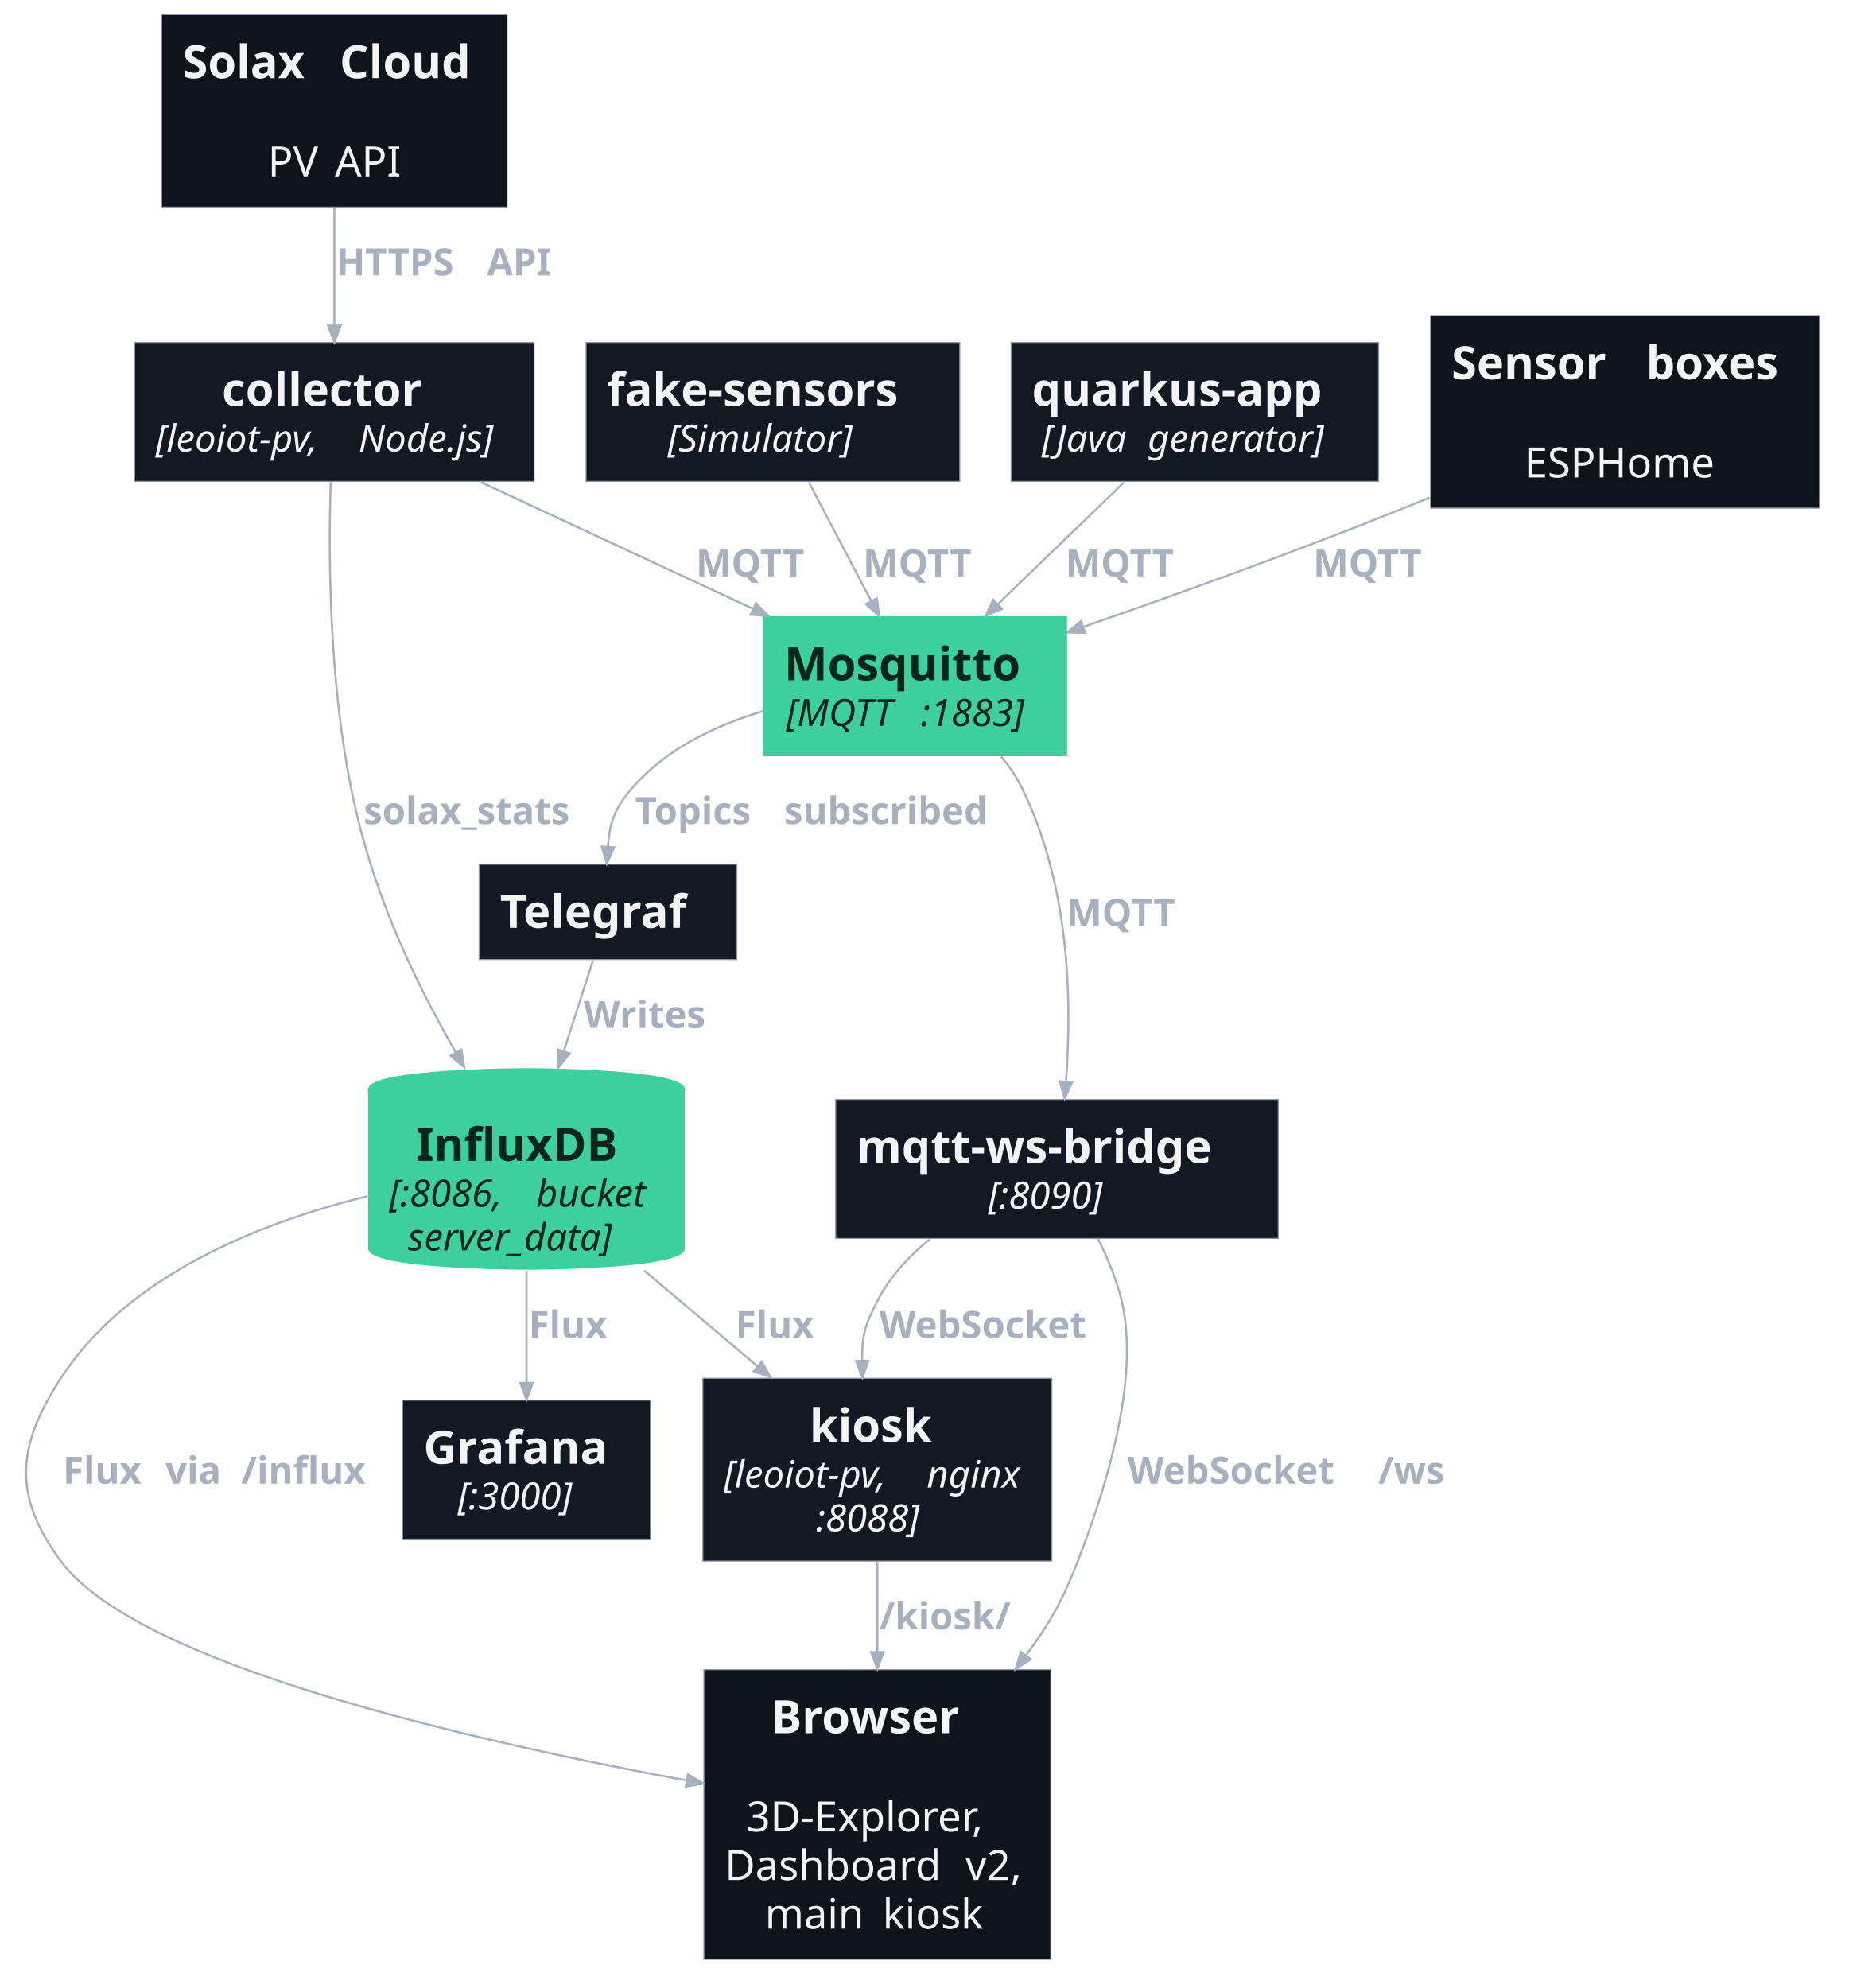
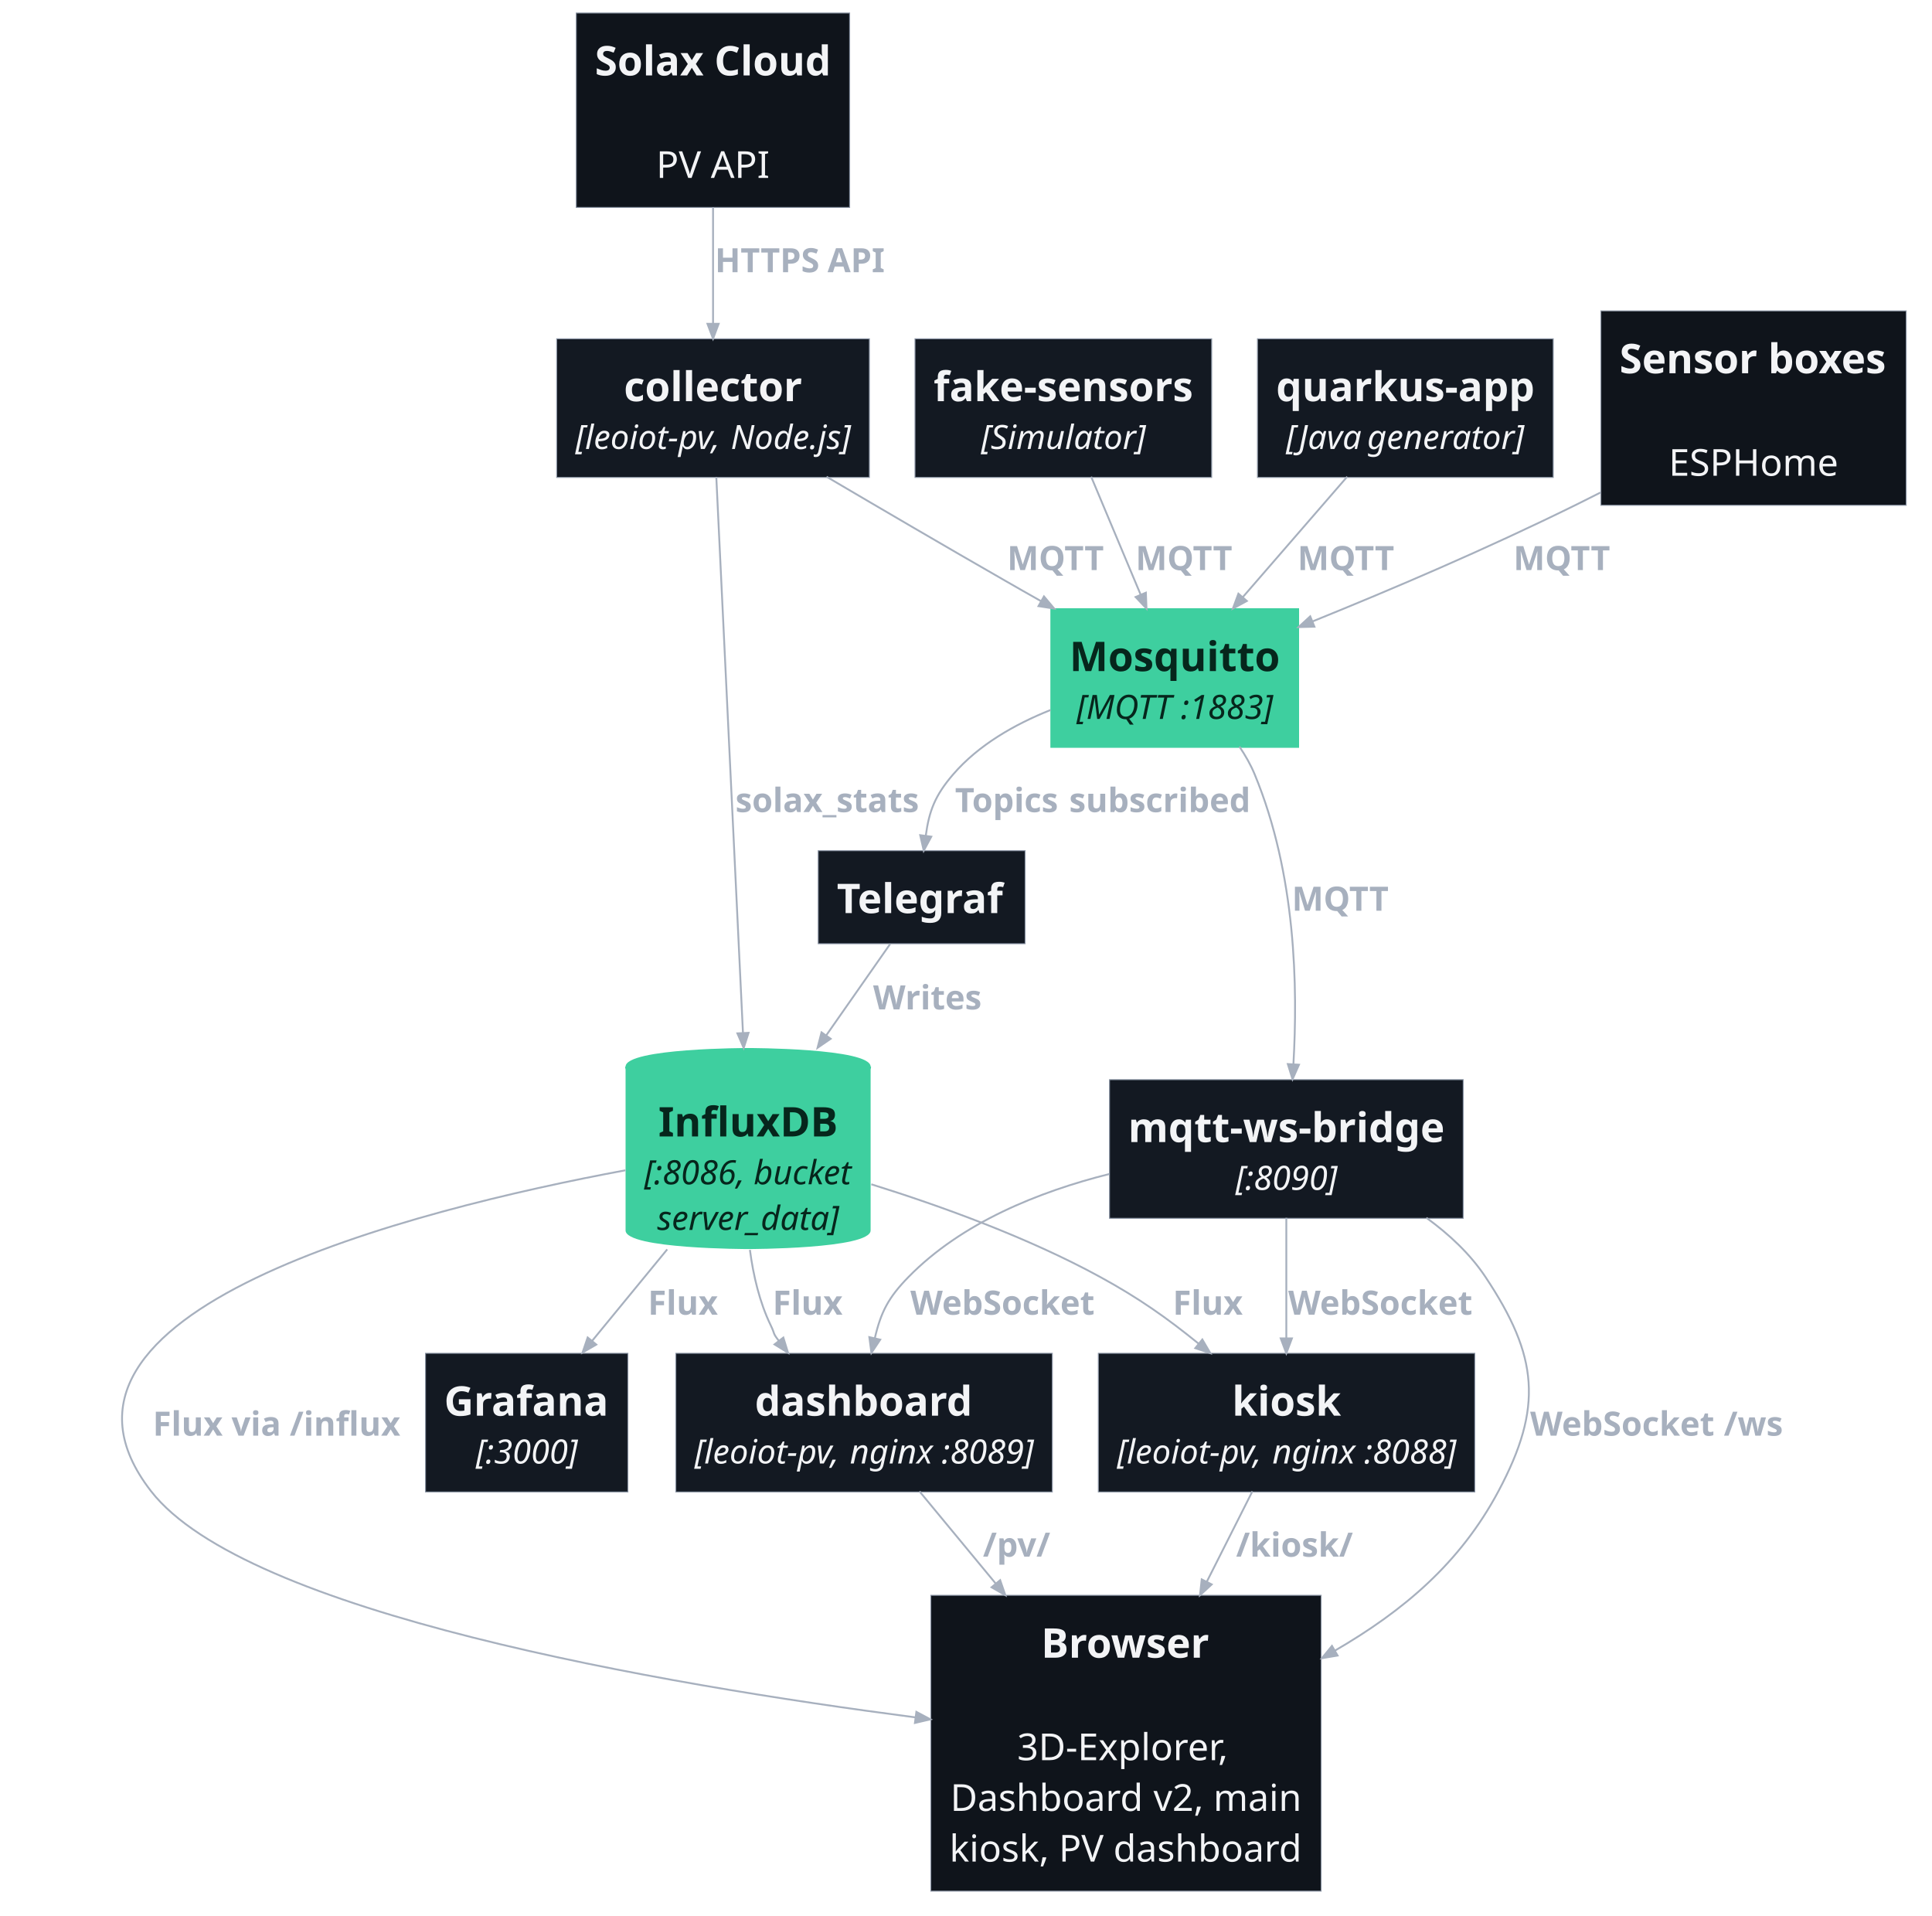
- <svg xmlns="http://www.w3.org/2000/svg" version="1.1" data-diagram-type="DESCRIPTION" style="width:885px;height:952px;" width="885px" height="952px" viewBox="0 0 885 952" zoomAndPan="magnify" preserveAspectRatio="none" contentStyleType="text/css">
+ <svg xmlns="http://www.w3.org/2000/svg" version="1.1" data-diagram-type="DESCRIPTION" style="width:1038px;height:1029px;" width="1038px" height="1029px" viewBox="0 0 1038 1029" zoomAndPan="magnify" preserveAspectRatio="none" contentStyleType="text/css">
  <defs />
  <g font-family="sans-serif" lengthAdjust="spacing">
    <g class="entity" data-qualified-name="sensors" id="ent0001" data-source-line="212">
-       <rect x="685" y="151.17" width="186.214" height="92.172" fill="#0F141B" style="stroke:#8B95A5;stroke-width:0.5;" />
-       <text x="695" y="181.591" fill="#F3F4F6" font-size="22" textLength="85.486" font-weight="700">Sensor</text>
-       <text x="780.486" y="181.591" fill="#F3F4F6" font-size="22" font-weight="700"> </text>
-       <text x="788.146" y="181.591" fill="#F3F4F6" font-size="22" textLength="73.068" font-weight="700">boxes</text>
-       <text x="774.928" y="205.344" fill="#F3F4F6" font-size="20"> </text>
-       <text x="729.879" y="228.625" fill="#F3F4F6" font-size="20" textLength="96.455">ESPHome</text>
+       <rect x="860.1" y="167" width="164.034" height="104.444" fill="#0F141B" style="stroke:#8B95A5;stroke-width:0.5;" />
+       <text x="870.1" y="200.518" fill="#F3F4F6" font-size="22" textLength="74.118" font-weight="700">Sensor</text>
+       <text x="944.218" y="200.518" fill="#F3F4F6" font-size="22" font-weight="700"> </text>
+       <text x="949.938" y="200.518" fill="#F3F4F6" font-size="22" textLength="64.196" font-weight="700">boxes</text>
+       <text x="939.517" y="228.344" fill="#F3F4F6" font-size="20"> </text>
+       <text x="896.567" y="255.584" fill="#F3F4F6" font-size="20" textLength="91.1">ESPHome</text>
    </g>
    <g class="entity" data-qualified-name="fake" id="ent0002" data-source-line="71">
-       <rect x="280.64" y="163.98" width="178.931" height="66.563" fill="#131922" style="stroke:#8B95A5;stroke-width:0.5;" />
-       <text x="290.64" y="194.401" fill="#F3F4F6" font-size="22" textLength="158.931" font-weight="700">fake-sensors</text>
-       <text x="319.647" y="216.297" fill="#F3F4F6" font-size="18" textLength="100.916" font-style="italic">[Simulator]</text>
+       <rect x="491.6" y="182" width="159.392" height="74.48" fill="#131922" style="stroke:#8B95A5;stroke-width:0.5;" />
+       <text x="501.6" y="215.518" fill="#F3F4F6" font-size="22" textLength="139.392" font-weight="700">fake-sensors</text>
+       <text x="527.052" y="241.206" fill="#F3F4F6" font-size="18" textLength="88.487" font-style="italic">[Simulator]</text>
    </g>
    <g class="entity" data-qualified-name="quarkus" id="ent0003" data-source-line="71">
-       <rect x="484.13" y="163.98" width="175.966" height="66.563" fill="#131922" style="stroke:#8B95A5;stroke-width:0.5;" />
-       <text x="494.13" y="194.401" fill="#F3F4F6" font-size="22" textLength="155.966" font-weight="700">quarkus-app</text>
-       <text x="498.777" y="216.297" fill="#F3F4F6" font-size="18" textLength="45.044" font-style="italic">[Java</text>
-       <text x="543.821" y="216.297" fill="#F3F4F6" font-size="18" font-style="italic"> </text>
-       <text x="549.543" y="216.297" fill="#F3F4F6" font-size="18" textLength="95.906" font-style="italic">generator]</text>
+       <rect x="675.6" y="182" width="158.908" height="74.48" fill="#131922" style="stroke:#8B95A5;stroke-width:0.5;" />
+       <text x="685.6" y="215.518" fill="#F3F4F6" font-size="22" textLength="138.908" font-weight="700">quarkus-app</text>
+       <text x="690.876" y="241.206" fill="#F3F4F6" font-size="18" textLength="38.988" font-style="italic">[Java</text>
+       <text x="729.863" y="241.206" fill="#F3F4F6" font-size="18" font-style="italic"> </text>
+       <text x="734.543" y="241.206" fill="#F3F4F6" font-size="18" textLength="84.689" font-style="italic">generator]</text>
    </g>
    <g class="entity" data-qualified-name="solaxcloud" id="ent0004" data-source-line="212">
-       <rect x="77.41" y="7" width="165.406" height="92.172" fill="#0F141B" style="stroke:#8B95A5;stroke-width:0.5;" />
-       <text x="87.41" y="37.421" fill="#F3F4F6" font-size="22" textLength="67.536" font-weight="700">Solax</text>
-       <text x="154.946" y="37.421" fill="#F3F4F6" font-size="22" font-weight="700"> </text>
-       <text x="162.605" y="37.421" fill="#F3F4F6" font-size="22" textLength="70.211" font-weight="700">Cloud</text>
-       <text x="156.934" y="61.174" fill="#F3F4F6" font-size="20"> </text>
-       <text x="128.243" y="84.455" fill="#F3F4F6" font-size="20" textLength="25.742">PV</text>
-       <text x="153.985" y="84.455" fill="#F3F4F6" font-size="20"> </text>
-       <text x="160.343" y="84.455" fill="#F3F4F6" font-size="20" textLength="31.641">API</text>
+       <rect x="309.6" y="7" width="146.896" height="104.444" fill="#0F141B" style="stroke:#8B95A5;stroke-width:0.5;" />
+       <text x="319.6" y="40.518" fill="#F3F4F6" font-size="22" textLength="58.454" font-weight="700">Solax</text>
+       <text x="378.054" y="40.518" fill="#F3F4F6" font-size="22" font-weight="700"> </text>
+       <text x="383.774" y="40.518" fill="#F3F4F6" font-size="22" textLength="62.722" font-weight="700">Cloud</text>
+       <text x="380.448" y="68.344" fill="#F3F4F6" font-size="20"> </text>
+       <text x="352.568" y="95.584" fill="#F3F4F6" font-size="20" textLength="24.1">PV</text>
+       <text x="376.668" y="95.584" fill="#F3F4F6" font-size="20"> </text>
+       <text x="381.868" y="95.584" fill="#F3F4F6" font-size="20" textLength="31.66">API</text>
    </g>
    <g class="entity" data-qualified-name="mosquitto" id="ent0005" data-source-line="71">
-       <rect x="365.51" y="295.34" width="145.2" height="66.563" fill="#3ECF9F" style="stroke:#3ECF9F;stroke-width:0.5;" />
-       <text x="375.51" y="325.761" fill="#06261C" font-size="22" textLength="125.2" font-weight="700">Mosquitto</text>
-       <text x="376.446" y="347.657" fill="#06261C" font-size="18" textLength="58.711" font-style="italic">[MQTT</text>
-       <text x="435.157" y="347.657" fill="#06261C" font-size="18" font-style="italic"> </text>
-       <text x="440.879" y="347.657" fill="#06261C" font-size="18" textLength="58.896" font-style="italic">:1883]</text>
+       <rect x="564.6" y="327" width="133.102" height="74.48" fill="#3ECF9F" style="stroke:#3ECF9F;stroke-width:0.5;" />
+       <text x="574.6" y="360.518" fill="#06261C" font-size="22" textLength="113.102" font-weight="700">Mosquitto</text>
+       <text x="578.376" y="386.206" fill="#06261C" font-size="18" textLength="51.372" font-style="italic">[MQTT</text>
+       <text x="629.747" y="386.206" fill="#06261C" font-size="18" font-style="italic"> </text>
+       <text x="634.427" y="386.206" fill="#06261C" font-size="18" textLength="49.5" font-style="italic">:1883]</text>
    </g>
    <g class="entity" data-qualified-name="telegraf" id="ent0006" data-source-line="71">
-       <rect x="229.41" y="413.9" width="123.404" height="45.609" fill="#131922" style="stroke:#8B95A5;stroke-width:0.5;" />
-       <text x="239.41" y="444.321" fill="#F3F4F6" font-size="22" textLength="103.404" font-weight="700">Telegraf</text>
+       <rect x="439.6" y="457" width="111.168" height="49.964" fill="#131922" style="stroke:#8B95A5;stroke-width:0.5;" />
+       <text x="449.6" y="490.518" fill="#F3F4F6" font-size="22" textLength="91.168" font-weight="700">Telegraf</text>
    </g>
    <g class="entity" data-qualified-name="influx" id="ent0007" data-source-line="75">
-       <path d="M176.3,521.51 C176.3,511.51 252.112,511.51 252.112,511.51 C252.112,511.51 327.925,511.51 327.925,521.51 L327.925,598.026 C327.925,608.026 252.112,608.026 252.112,608.026 C252.112,608.026 176.3,608.026 176.3,598.026 L176.3,521.51" fill="#3ECF9F" />
-       <path d="M176.3,521.51 C176.3,531.51 252.112,531.51 252.112,531.51 C252.112,531.51 327.925,531.51 327.925,521.51" style="stroke:#3ECF9F;stroke-width:0.5;" fill="none" />
-       <text x="199.191" y="555.931" fill="#06261C" font-size="22" textLength="105.843" font-weight="700">InfluxDB</text>
-       <text x="186.3" y="577.827" fill="#06261C" font-size="18" textLength="64.617" font-style="italic">[:8086,</text>
-       <text x="250.917" y="577.827" fill="#06261C" font-size="18" font-style="italic"> </text>
-       <text x="256.639" y="577.827" fill="#06261C" font-size="18" textLength="61.286" font-style="italic">bucket</text>
-       <text x="195.34" y="598.781" fill="#06261C" font-size="18" textLength="113.546" font-style="italic">server_data]</text>
+       <path d="M336.1,573 C336.1,563 401.927,563 401.927,563 C401.927,563 467.753,563 467.753,573 L467.753,660.996 C467.753,670.996 401.927,670.996 401.927,670.996 C401.927,670.996 336.1,670.996 336.1,660.996 L336.1,573" fill="#3ECF9F" />
+       <path d="M336.1,573 C336.1,583 401.927,583 401.927,583 C401.927,583 467.753,583 467.753,573" style="stroke:#3ECF9F;stroke-width:0.5;" fill="none" />
+       <text x="353.691" y="610.518" fill="#06261C" font-size="22" textLength="96.47" font-weight="700">InfluxDB</text>
+       <text x="346.1" y="636.206" fill="#06261C" font-size="18" textLength="54.108" font-style="italic">[:8086,</text>
+       <text x="400.208" y="636.206" fill="#06261C" font-size="18" font-style="italic"> </text>
+       <text x="404.888" y="636.206" fill="#06261C" font-size="18" textLength="52.866" font-style="italic">bucket</text>
+       <text x="353.102" y="660.722" fill="#06261C" font-size="18" textLength="97.649" font-style="italic">server_data]</text>
    </g>
    <g class="entity" data-qualified-name="bridge" id="ent0008" data-source-line="71">
-       <rect x="400.14" y="526.49" width="211.941" height="66.563" fill="#131922" style="stroke:#8B95A5;stroke-width:0.5;" />
-       <text x="410.14" y="556.911" fill="#F3F4F6" font-size="22" textLength="191.941" font-weight="700">mqtt-ws-bridge</text>
-       <text x="473.152" y="578.807" fill="#F3F4F6" font-size="18" textLength="65.918" font-style="italic">[:8090]</text>
+       <rect x="596.1" y="580" width="190.039" height="74.48" fill="#131922" style="stroke:#8B95A5;stroke-width:0.5;" />
+       <text x="606.1" y="613.518" fill="#F3F4F6" font-size="22" textLength="170.039" font-weight="700">mqtt-ws-bridge</text>
+       <text x="663.759" y="639.206" fill="#F3F4F6" font-size="18" textLength="54.72" font-style="italic">[:8090]</text>
    </g>
    <g class="entity" data-qualified-name="grafana" id="ent0009" data-source-line="71">
-       <rect x="192.77" y="670.51" width="118.678" height="66.563" fill="#131922" style="stroke:#8B95A5;stroke-width:0.5;" />
-       <text x="202.77" y="700.931" fill="#F3F4F6" font-size="22" textLength="98.678" font-weight="700">Grafana</text>
-       <text x="219.15" y="722.827" fill="#F3F4F6" font-size="18" textLength="65.918" font-style="italic">[:3000]</text>
+       <rect x="228.6" y="727" width="108.748" height="74.48" fill="#131922" style="stroke:#8B95A5;stroke-width:0.5;" />
+       <text x="238.6" y="760.518" fill="#F3F4F6" font-size="22" textLength="88.748" font-weight="700">Grafana</text>
+       <text x="255.614" y="786.206" fill="#F3F4F6" font-size="18" textLength="54.72" font-style="italic">[:3000]</text>
    </g>
    <g class="entity" data-qualified-name="collector" id="ent0010" data-source-line="71">
-       <rect x="64.46" y="163.98" width="191.299" height="66.563" fill="#131922" style="stroke:#8B95A5;stroke-width:0.5;" />
-       <text x="106.27" y="194.401" fill="#F3F4F6" font-size="22" textLength="107.68" font-weight="700">collector</text>
-       <text x="74.46" y="216.297" fill="#F3F4F6" font-size="18" textLength="91.477" font-style="italic">[leoiot-pv,</text>
-       <text x="165.937" y="216.297" fill="#F3F4F6" font-size="18" font-style="italic"> </text>
-       <text x="171.658" y="216.297" fill="#F3F4F6" font-size="18" textLength="74.101" font-style="italic">Node.js]</text>
+       <rect x="299.1" y="182" width="167.995" height="74.48" fill="#131922" style="stroke:#8B95A5;stroke-width:0.5;" />
+       <text x="335.192" y="215.518" fill="#F3F4F6" font-size="22" textLength="95.81" font-weight="700">collector</text>
+       <text x="309.1" y="241.206" fill="#F3F4F6" font-size="18" textLength="78.804" font-style="italic">[leoiot-pv,</text>
+       <text x="387.904" y="241.206" fill="#F3F4F6" font-size="18" font-style="italic"> </text>
+       <text x="392.584" y="241.206" fill="#F3F4F6" font-size="18" textLength="64.512" font-style="italic">Node.js]</text>
    </g>
    <g class="entity" data-qualified-name="kiosk" id="ent0011" data-source-line="71">
-       <rect x="336.56" y="660.03" width="167.094" height="87.516" fill="#131922" style="stroke:#8B95A5;stroke-width:0.5;" />
-       <text x="387.601" y="690.451" fill="#F3F4F6" font-size="22" textLength="65.012" font-weight="700">kiosk</text>
-       <text x="346.56" y="712.347" fill="#F3F4F6" font-size="18" textLength="91.477" font-style="italic">[leoiot-pv,</text>
-       <text x="438.037" y="712.347" fill="#F3F4F6" font-size="18" font-style="italic"> </text>
-       <text x="443.758" y="712.347" fill="#F3F4F6" font-size="18" textLength="49.896" font-style="italic">nginx</text>
-       <text x="390.659" y="733.301" fill="#F3F4F6" font-size="18" textLength="58.896" font-style="italic">:8088]</text>
-     </g>
-     <g class="entity" data-qualified-name="browser" id="ent0012" data-source-line="212">
-       <rect x="337.04" y="799.55" width="166.133" height="138.734" fill="#0F141B" style="stroke:#8B95A5;stroke-width:0.5;" />
-       <text x="369.145" y="829.971" fill="#F3F4F6" font-size="22" textLength="101.922" font-weight="700">Browser</text>
-       <text x="416.928" y="853.724" fill="#F3F4F6" font-size="20"> </text>
-       <text x="357.401" y="877.005" fill="#F3F4F6" font-size="20" textLength="125.41">3D-Explorer,</text>
-       <text x="347.04" y="900.286" fill="#F3F4F6" font-size="20" textLength="108.857">Dashboard</text>
-       <text x="455.897" y="900.286" fill="#F3F4F6" font-size="20"> </text>
-       <text x="462.255" y="900.286" fill="#F3F4F6" font-size="20" textLength="30.918">v2,</text>
-       <text x="366.254" y="923.568" fill="#F3F4F6" font-size="20" textLength="49.971">main</text>
-       <text x="416.225" y="923.568" fill="#F3F4F6" font-size="20"> </text>
-       <text x="422.582" y="923.568" fill="#F3F4F6" font-size="20" textLength="51.377">kiosk</text>
-     </g>
-     <g class="link" data-entity-1="ent0001" data-entity-2="ent0005" id="lnk13" data-source-line="1779" data-link-type="dependency">
-       <path d="M684.56,238.29 C680.36,240.01 676.19,241.7 672.11,243.34 C618.71,264.77 565.057,284.094 518.637,300.224" style="stroke:#A7B0BE;stroke-width:1;" fill="none" id="sensors-to-mosquitto" />
-       <polygon points="511.08,302.85,519.621,303.058,517.652,297.39,511.08,302.85" fill="#A7B0BE" style="stroke:#A7B0BE;stroke-width:1;stroke-linejoin:miter;stroke-miterlimit:10;" />
-       <text x="628.77" y="276.048" fill="#A7B0BE" font-size="18" textLength="57.771" font-weight="700">MQTT</text>
-     </g>
-     <g class="link" data-entity-1="ent0002" data-entity-2="ent0005" id="lnk14" data-source-line="1779" data-link-type="dependency">
-       <path d="M387.27,230.9 C397.58,250.51 406.927,268.299 417.237,287.909" style="stroke:#A7B0BE;stroke-width:1;" fill="none" id="fake-to-mosquitto" />
-       <polygon points="420.96,294.99,419.893,286.513,414.582,289.305,420.96,294.99" fill="#A7B0BE" style="stroke:#A7B0BE;stroke-width:1;stroke-linejoin:miter;stroke-miterlimit:10;" />
-       <text x="413.2" y="276.048" fill="#A7B0BE" font-size="18" textLength="57.771" font-weight="700">MQTT</text>
-     </g>
-     <g class="link" data-entity-1="ent0003" data-entity-2="ent0005" id="lnk15" data-source-line="1779" data-link-type="dependency">
-       <path d="M538.3,230.9 C517.98,250.51 497.975,269.823 477.665,289.433" style="stroke:#A7B0BE;stroke-width:1;" fill="none" id="quarkus-to-mosquitto" />
-       <polygon points="471.91,294.99,479.749,291.591,475.581,287.275,471.91,294.99" fill="#A7B0BE" style="stroke:#A7B0BE;stroke-width:1;stroke-linejoin:miter;stroke-miterlimit:10;" />
-       <text x="510.13" y="276.048" fill="#A7B0BE" font-size="18" textLength="57.771" font-weight="700">MQTT</text>
-     </g>
-     <g class="link" data-entity-1="ent0004" data-entity-2="ent0010" id="lnk16" data-source-line="1779" data-link-type="dependency">
-       <path d="M160.11,99.46 C160.11,120.43 160.11,136.84 160.11,155.91" style="stroke:#A7B0BE;stroke-width:1;" fill="none" id="solaxcloud-to-collector" />
-       <polygon points="160.11,163.91,163.11,155.91,157.11,155.91,160.11,163.91" fill="#A7B0BE" style="stroke:#A7B0BE;stroke-width:1;stroke-linejoin:miter;stroke-miterlimit:10;" />
-       <text x="161.11" y="131.878" fill="#A7B0BE" font-size="18" textLength="65.777" font-weight="700">HTTPS</text>
-       <text x="226.887" y="131.878" fill="#A7B0BE" font-size="18" font-weight="700"> </text>
-       <text x="233.154" y="131.878" fill="#A7B0BE" font-size="18" textLength="33.82" font-weight="700">API</text>
-     </g>
-     <g class="link" data-entity-1="ent0010" data-entity-2="ent0005" id="lnk17" data-source-line="1779" data-link-type="dependency">
-       <path d="M230.26,230.9 C272.4,250.51 318.587,272.005 360.727,291.615" style="stroke:#A7B0BE;stroke-width:1;" fill="none" id="collector-to-mosquitto" />
-       <polygon points="367.98,294.99,361.993,288.895,359.461,294.335,367.98,294.99" fill="#A7B0BE" style="stroke:#A7B0BE;stroke-width:1;stroke-linejoin:miter;stroke-miterlimit:10;" />
-       <text x="333.18" y="276.048" fill="#A7B0BE" font-size="18" textLength="57.771" font-weight="700">MQTT</text>
-     </g>
-     <g class="link" data-entity-1="ent0010" data-entity-2="ent0007" id="lnk18" data-source-line="1779" data-link-type="dependency">
-       <path d="M158.35,230.86 C157.05,271.09 157.66,341.25 173.11,398.9 C183.77,438.68 200.695,473.328 218.325,504.118" style="stroke:#A7B0BE;stroke-width:1;" fill="none" id="collector-to-influx" />
-       <polygon points="222.3,511.06,220.928,502.627,215.721,505.608,222.3,511.06" fill="#A7B0BE" style="stroke:#A7B0BE;stroke-width:1;stroke-linejoin:miter;stroke-miterlimit:10;" />
-       <text x="174.11" y="394.608" fill="#A7B0BE" font-size="18" textLength="112.79" font-weight="700">solax_stats</text>
-     </g>
-     <g class="link" data-entity-1="ent0005" data-entity-2="ent0006" id="lnk19" data-source-line="1779" data-link-type="dependency">
-       <path d="M365.25,340.58 C342.41,347.46 319.03,358.66 303.11,376.9 C294.41,386.87 291.942,393.439 291.102,405.579" style="stroke:#A7B0BE;stroke-width:1;" fill="none" id="mosquitto-to-telegraf" />
-       <polygon points="290.55,413.56,294.095,405.786,288.109,405.372,290.55,413.56" fill="#A7B0BE" style="stroke:#A7B0BE;stroke-width:1;stroke-linejoin:miter;stroke-miterlimit:10;" />
-       <text x="304.11" y="394.608" fill="#A7B0BE" font-size="18" textLength="65.083" font-weight="700">Topics</text>
-       <text x="369.193" y="394.608" fill="#A7B0BE" font-size="18" font-weight="700"> </text>
-       <text x="375.46" y="394.608" fill="#A7B0BE" font-size="18" textLength="110.821" font-weight="700">subscribed</text>
-     </g>
-     <g class="link" data-entity-1="ent0006" data-entity-2="ent0007" id="lnk20" data-source-line="1779" data-link-type="dependency">
-       <path d="M283.96,459.91 C279.34,474.25 275.602,485.845 269.912,503.515" style="stroke:#A7B0BE;stroke-width:1;" fill="none" id="telegraf-to-influx" />
-       <polygon points="267.46,511.13,272.768,504.435,267.057,502.596,267.46,511.13" fill="#A7B0BE" style="stroke:#A7B0BE;stroke-width:1;stroke-linejoin:miter;stroke-miterlimit:10;" />
-       <text x="279.49" y="492.218" fill="#A7B0BE" font-size="18" textLength="66.428" font-weight="700">Writes</text>
-     </g>
-     <g class="link" data-entity-1="ent0005" data-entity-2="ent0008" id="lnk21" data-source-line="1779" data-link-type="dependency">
-       <path d="M479.33,362.25 C483.15,366.8 486.55,371.71 489.11,376.9 C512.68,424.69 513.221,480.102 510.411,518.032" style="stroke:#A7B0BE;stroke-width:1;" fill="none" id="mosquitto-to-bridge" />
-       <polygon points="509.82,526.01,513.403,518.254,507.419,517.81,509.82,526.01" fill="#A7B0BE" style="stroke:#A7B0BE;stroke-width:1;stroke-linejoin:miter;stroke-miterlimit:10;" />
-       <text x="510.72" y="443.418" fill="#A7B0BE" font-size="18" textLength="57.771" font-weight="700">MQTT</text>
-     </g>
-     <g class="link" data-entity-1="ent0008" data-entity-2="ent0012" id="lnk22" data-source-line="1779" data-link-type="dependency">
-       <path d="M525.82,593.3 C530.45,602.58 534.73,612.92 537.11,623.03 C546.09,661.2 528.85,714.63 516.11,747.55 C509.07,765.74 503.037,776.948 491.147,792.818" style="stroke:#A7B0BE;stroke-width:1;" fill="none" id="bridge-to-browser" />
-       <polygon points="486.35,799.22,493.548,794.616,488.746,791.019,486.35,799.22" fill="#A7B0BE" style="stroke:#A7B0BE;stroke-width:1;stroke-linejoin:miter;stroke-miterlimit:10;" />
-       <text x="539.94" y="710.498" fill="#A7B0BE" font-size="18" textLength="113.73" font-weight="700">WebSocket</text>
-       <text x="653.67" y="710.498" fill="#A7B0BE" font-size="18" font-weight="700"> </text>
-       <text x="659.937" y="710.498" fill="#A7B0BE" font-size="18" textLength="33.917" font-weight="700">/ws</text>
-     </g>
-     <g class="link" data-entity-1="ent0007" data-entity-2="ent0009" id="lnk23" data-source-line="1779" data-link-type="dependency">
-       <path d="M252.11,608.46 C252.11,628.76 252.11,643.93 252.11,662.23" style="stroke:#A7B0BE;stroke-width:1;" fill="none" id="influx-to-grafana" />
-       <polygon points="252.11,670.23,255.11,662.23,249.11,662.23,252.11,670.23" fill="#A7B0BE" style="stroke:#A7B0BE;stroke-width:1;stroke-linejoin:miter;stroke-miterlimit:10;" />
-       <text x="253.11" y="640.738" fill="#A7B0BE" font-size="18" textLength="42.891" font-weight="700">Flux</text>
-     </g>
-     <g class="link" data-entity-1="ent0007" data-entity-2="ent0012" id="lnk24" data-source-line="1779" data-link-type="dependency">
-       <path d="M175.87,572.86 C124.86,585.34 61.37,610.36 29.11,660.03 C7.92,692.65 6,716.26 29.11,747.55 C65.82,797.25 225.393,833.55 328.893,852.63" style="stroke:#A7B0BE;stroke-width:1;" fill="none" id="influx-to-browser" />
-       <polygon points="336.76,854.08,329.436,849.679,328.349,855.58,336.76,854.08" fill="#A7B0BE" style="stroke:#A7B0BE;stroke-width:1;stroke-linejoin:miter;stroke-miterlimit:10;" />
-       <text x="30.11" y="710.498" fill="#A7B0BE" font-size="18" textLength="42.891" font-weight="700">Flux</text>
-       <text x="73.001" y="710.498" fill="#A7B0BE" font-size="18" font-weight="700"> </text>
-       <text x="79.267" y="710.498" fill="#A7B0BE" font-size="18" textLength="30.05" font-weight="700">via</text>
-       <text x="109.317" y="710.498" fill="#A7B0BE" font-size="18" font-weight="700"> </text>
-       <text x="115.584" y="710.498" fill="#A7B0BE" font-size="18" textLength="63.984" font-weight="700">/influx</text>
-     </g>
-     <g class="link" data-entity-1="ent0007" data-entity-2="ent0011" id="lnk25" data-source-line="1779" data-link-type="dependency">
-       <path d="M308.52,608.46 C328.06,624.98 343.73,638.226 362.83,654.366" style="stroke:#A7B0BE;stroke-width:1;" fill="none" id="influx-to-kiosk" />
-       <polygon points="368.94,659.53,364.766,652.075,360.893,656.658,368.94,659.53" fill="#A7B0BE" style="stroke:#A7B0BE;stroke-width:1;stroke-linejoin:miter;stroke-miterlimit:10;" />
-       <text x="352.16" y="640.738" fill="#A7B0BE" font-size="18" textLength="42.891" font-weight="700">Flux</text>
-     </g>
-     <g class="link" data-entity-1="ent0008" data-entity-2="ent0011" id="lnk26" data-source-line="1779" data-link-type="dependency">
-       <path d="M445.18,593.41 C435.07,601.68 425.98,611.54 420.11,623.03 C414.44,634.13 412.631,639.281 412.831,651.671" style="stroke:#A7B0BE;stroke-width:1;" fill="none" id="bridge-to-kiosk" />
-       <polygon points="412.96,659.67,415.83,651.623,409.831,651.719,412.96,659.67" fill="#A7B0BE" style="stroke:#A7B0BE;stroke-width:1;stroke-linejoin:miter;stroke-miterlimit:10;" />
-       <text x="421.11" y="640.738" fill="#A7B0BE" font-size="18" textLength="113.73" font-weight="700">WebSocket</text>
-     </g>
-     <g class="link" data-entity-1="ent0011" data-entity-2="ent0012" id="lnk27" data-source-line="1779" data-link-type="dependency">
-       <path d="M420.11,747.65 C420.11,763.41 420.11,773.69 420.11,791.16" style="stroke:#A7B0BE;stroke-width:1;" fill="none" id="kiosk-to-browser" />
-       <polygon points="420.11,799.16,423.11,791.16,417.11,791.16,420.11,799.16" fill="#A7B0BE" style="stroke:#A7B0BE;stroke-width:1;stroke-linejoin:miter;stroke-miterlimit:10;" />
-       <text x="421.11" y="780.258" fill="#A7B0BE" font-size="18" textLength="66.34" font-weight="700">/kiosk/</text>
+       <rect x="590.1" y="727" width="202.267" height="74.48" fill="#131922" style="stroke:#8B95A5;stroke-width:0.5;" />
+       <text x="661.962" y="760.518" fill="#F3F4F6" font-size="22" textLength="58.542" font-weight="700">kiosk</text>
+       <text x="600.1" y="786.206" fill="#F3F4F6" font-size="18" textLength="78.804" font-style="italic">[leoiot-pv,</text>
+       <text x="678.904" y="786.206" fill="#F3F4F6" font-size="18" font-style="italic"> </text>
+       <text x="683.584" y="786.206" fill="#F3F4F6" font-size="18" textLength="44.604" font-style="italic">nginx</text>
+       <text x="728.187" y="786.206" fill="#F3F4F6" font-size="18" font-style="italic"> </text>
+       <text x="732.867" y="786.206" fill="#F3F4F6" font-size="18" textLength="49.5" font-style="italic">:8088]</text>
+     </g>
+     <g class="entity" data-qualified-name="dashboard" id="ent0012" data-source-line="71">
+       <rect x="363.1" y="727" width="202.267" height="74.48" fill="#131922" style="stroke:#8B95A5;stroke-width:0.5;" />
+       <text x="405.559" y="760.518" fill="#F3F4F6" font-size="22" textLength="117.348" font-weight="700">dashboard</text>
+       <text x="373.1" y="786.206" fill="#F3F4F6" font-size="18" textLength="78.804" font-style="italic">[leoiot-pv,</text>
+       <text x="451.904" y="786.206" fill="#F3F4F6" font-size="18" font-style="italic"> </text>
+       <text x="456.584" y="786.206" fill="#F3F4F6" font-size="18" textLength="44.604" font-style="italic">nginx</text>
+       <text x="501.187" y="786.206" fill="#F3F4F6" font-size="18" font-style="italic"> </text>
+       <text x="505.867" y="786.206" fill="#F3F4F6" font-size="18" textLength="49.5" font-style="italic">:8089]</text>
+     </g>
+     <g class="entity" data-qualified-name="browser" id="ent0013" data-source-line="212">
+       <rect x="500.1" y="857" width="209.7" height="158.924" fill="#0F141B" style="stroke:#8B95A5;stroke-width:0.5;" />
+       <text x="559.377" y="890.518" fill="#F3F4F6" font-size="22" textLength="91.146" font-weight="700">Browser</text>
+       <text x="602.35" y="918.344" fill="#F3F4F6" font-size="20"> </text>
+       <text x="546.5" y="945.584" fill="#F3F4F6" font-size="20" textLength="116.9">3D-Explorer,</text>
+       <text x="510.58" y="972.824" fill="#F3F4F6" font-size="20" textLength="103.94">Dashboard</text>
+       <text x="614.52" y="972.824" fill="#F3F4F6" font-size="20"> </text>
+       <text x="619.72" y="972.824" fill="#F3F4F6" font-size="20" textLength="26.96">v2,</text>
+       <text x="646.68" y="972.824" fill="#F3F4F6" font-size="20"> </text>
+       <text x="651.88" y="972.824" fill="#F3F4F6" font-size="20" textLength="47.44">main</text>
+       <text x="510.1" y="1000.064" fill="#F3F4F6" font-size="20" textLength="53.56">kiosk,</text>
+       <text x="563.66" y="1000.064" fill="#F3F4F6" font-size="20"> </text>
+       <text x="568.86" y="1000.064" fill="#F3F4F6" font-size="20" textLength="24.1">PV</text>
+       <text x="592.96" y="1000.064" fill="#F3F4F6" font-size="20"> </text>
+       <text x="598.16" y="1000.064" fill="#F3F4F6" font-size="20" textLength="101.64">dashboard</text>
+     </g>
+     <g class="link" data-entity-1="ent0001" data-entity-2="ent0005" id="lnk14" data-source-line="1779" data-link-type="dependency">
+       <path d="M859.9,264.58 C855.58,266.78 851.3,268.93 847.1,271 C797.93,295.24 748.215,316.396 705.065,333.876" style="stroke:#A7B0BE;stroke-width:1;" fill="none" id="sensors-to-mosquitto" />
+       <polygon points="697.65,336.88,706.191,336.657,703.938,331.096,697.65,336.88" fill="#A7B0BE" style="stroke:#A7B0BE;stroke-width:1;stroke-linejoin:miter;stroke-miterlimit:10;" />
+       <text x="813.1" y="306.242" fill="#A7B0BE" font-size="18" textLength="52.146" font-weight="700">MQTT</text>
+     </g>
+     <g class="link" data-entity-1="ent0002" data-entity-2="ent0005" id="lnk15" data-source-line="1779" data-link-type="dependency">
+       <path d="M586.24,256.08 C595.34,277.76 603.774,297.873 612.874,319.553" style="stroke:#A7B0BE;stroke-width:1;" fill="none" id="fake-to-mosquitto" />
+       <polygon points="615.97,326.93,615.64,318.392,610.108,320.715,615.97,326.93" fill="#A7B0BE" style="stroke:#A7B0BE;stroke-width:1;stroke-linejoin:miter;stroke-miterlimit:10;" />
+       <text x="610.1" y="306.242" fill="#A7B0BE" font-size="18" textLength="52.146" font-weight="700">MQTT</text>
+     </g>
+     <g class="link" data-entity-1="ent0003" data-entity-2="ent0005" id="lnk16" data-source-line="1779" data-link-type="dependency">
+       <path d="M723.81,256.08 C705.02,277.76 686.421,299.206 667.621,320.886" style="stroke:#A7B0BE;stroke-width:1;" fill="none" id="quarkus-to-mosquitto" />
+       <polygon points="662.38,326.93,669.888,322.851,665.355,318.921,662.38,326.93" fill="#A7B0BE" style="stroke:#A7B0BE;stroke-width:1;stroke-linejoin:miter;stroke-miterlimit:10;" />
+       <text x="697.1" y="306.242" fill="#A7B0BE" font-size="18" textLength="52.146" font-weight="700">MQTT</text>
+     </g>
+     <g class="link" data-entity-1="ent0004" data-entity-2="ent0010" id="lnk17" data-source-line="1779" data-link-type="dependency">
+       <path d="M383.1,111.3 C383.1,134.37 383.1,153.04 383.1,173.95" style="stroke:#A7B0BE;stroke-width:1;" fill="none" id="solaxcloud-to-collector" />
+       <polygon points="383.1,181.95,386.1,173.95,380.1,173.95,383.1,181.95" fill="#A7B0BE" style="stroke:#A7B0BE;stroke-width:1;stroke-linejoin:miter;stroke-miterlimit:10;" />
+       <text x="384.1" y="146.242" fill="#A7B0BE" font-size="18" textLength="55.836" font-weight="700">HTTPS</text>
+       <text x="439.936" y="146.242" fill="#A7B0BE" font-size="18" font-weight="700"> </text>
+       <text x="444.616" y="146.242" fill="#A7B0BE" font-size="18" textLength="30.726" font-weight="700">API</text>
+     </g>
+     <g class="link" data-entity-1="ent0010" data-entity-2="ent0005" id="lnk18" data-source-line="1779" data-link-type="dependency">
+       <path d="M444.08,256.1 C473.09,273.18 508.31,293.78 540.1,312 C548.59,316.86 550.571,318.011 559.421,323.001" style="stroke:#A7B0BE;stroke-width:1;" fill="none" id="collector-to-mosquitto" />
+       <polygon points="566.39,326.93,560.895,320.388,557.948,325.614,566.39,326.93" fill="#A7B0BE" style="stroke:#A7B0BE;stroke-width:1;stroke-linejoin:miter;stroke-miterlimit:10;" />
+       <text x="541.1" y="306.242" fill="#A7B0BE" font-size="18" textLength="52.146" font-weight="700">MQTT</text>
+     </g>
+     <g class="link" data-entity-1="ent0010" data-entity-2="ent0007" id="lnk19" data-source-line="1779" data-link-type="dependency">
+       <path d="M384.84,256.19 C388.21,326.36 395.246,473.179 399.176,554.979" style="stroke:#A7B0BE;stroke-width:1;" fill="none" id="collector-to-influx" />
+       <polygon points="399.56,562.97,402.173,554.835,396.18,555.123,399.56,562.97" fill="#A7B0BE" style="stroke:#A7B0BE;stroke-width:1;stroke-linejoin:miter;stroke-miterlimit:10;" />
+       <text x="395.1" y="436.242" fill="#A7B0BE" font-size="18" textLength="98.639" font-weight="700">solax_stats</text>
+     </g>
+     <g class="link" data-entity-1="ent0005" data-entity-2="ent0006" id="lnk20" data-source-line="1779" data-link-type="dependency">
+       <path d="M564.4,381.43 C545.18,389.1 525.74,400.16 512.1,416 C502.36,427.31 499.179,435.632 497.369,449.062" style="stroke:#A7B0BE;stroke-width:1;" fill="none" id="mosquitto-to-telegraf" />
+       <polygon points="496.3,456.99,500.342,449.462,494.395,448.661,496.3,456.99" fill="#A7B0BE" style="stroke:#A7B0BE;stroke-width:1;stroke-linejoin:miter;stroke-miterlimit:10;" />
+       <text x="513.1" y="436.242" fill="#A7B0BE" font-size="18" textLength="56.646" font-weight="700">Topics</text>
+       <text x="569.746" y="436.242" fill="#A7B0BE" font-size="18" font-weight="700"> </text>
+       <text x="574.426" y="436.242" fill="#A7B0BE" font-size="18" textLength="97.451" font-weight="700">subscribed</text>
+     </g>
+     <g class="link" data-entity-1="ent0006" data-entity-2="ent0007" id="lnk21" data-source-line="1779" data-link-type="dependency">
+       <path d="M478.26,507.09 C467.37,522.66 457.345,536.994 443.835,556.314" style="stroke:#A7B0BE;stroke-width:1;" fill="none" id="telegraf-to-influx" />
+       <polygon points="439.25,562.87,446.293,558.033,441.376,554.595,439.25,562.87" fill="#A7B0BE" style="stroke:#A7B0BE;stroke-width:1;stroke-linejoin:miter;stroke-miterlimit:10;" />
+       <text x="469.1" y="542.242" fill="#A7B0BE" font-size="18" textLength="58.464" font-weight="700">Writes</text>
+     </g>
+     <g class="link" data-entity-1="ent0005" data-entity-2="ent0008" id="lnk22" data-source-line="1779" data-link-type="dependency">
+       <path d="M665.92,401.12 C669.13,405.86 671.98,410.86 674.1,416 C696.37,469.77 697.28,530.513 694.9,571.793" style="stroke:#A7B0BE;stroke-width:1;" fill="none" id="mosquitto-to-bridge" />
+       <polygon points="694.44,579.78,697.896,571.966,691.905,571.621,694.44,579.78" fill="#A7B0BE" style="stroke:#A7B0BE;stroke-width:1;stroke-linejoin:miter;stroke-miterlimit:10;" />
+       <text x="694.1" y="489.242" fill="#A7B0BE" font-size="18" textLength="52.146" font-weight="700">MQTT</text>
+     </g>
+     <g class="link" data-entity-1="ent0008" data-entity-2="ent0013" id="lnk23" data-source-line="1779" data-link-type="dependency">
+       <path d="M766.33,654.19 C778.55,663.05 789.88,673.63 798.1,686 C826.46,728.64 829.17,755.8 805.1,801 C784.45,839.78 754.008,865.352 717.128,886.772" style="stroke:#A7B0BE;stroke-width:1;" fill="none" id="bridge-to-browser" />
+       <polygon points="710.21,890.79,718.635,889.366,715.621,884.178,710.21,890.79" fill="#A7B0BE" style="stroke:#A7B0BE;stroke-width:1;stroke-linejoin:miter;stroke-miterlimit:10;" />
+       <text x="822.1" y="771.242" fill="#A7B0BE" font-size="18" textLength="99.359" font-weight="700">WebSocket</text>
+       <text x="921.459" y="771.242" fill="#A7B0BE" font-size="18" font-weight="700"> </text>
+       <text x="926.139" y="771.242" fill="#A7B0BE" font-size="18" textLength="31.788" font-weight="700">/ws</text>
+     </g>
+     <g class="link" data-entity-1="ent0007" data-entity-2="ent0009" id="lnk24" data-source-line="1779" data-link-type="dependency">
+       <path d="M358.47,671.17 C343.34,689.6 331.815,703.635 318.055,720.405" style="stroke:#A7B0BE;stroke-width:1;" fill="none" id="influx-to-grafana" />
+       <polygon points="312.98,726.59,320.374,722.308,315.735,718.502,312.98,726.59" fill="#A7B0BE" style="stroke:#A7B0BE;stroke-width:1;stroke-linejoin:miter;stroke-miterlimit:10;" />
+       <text x="348.1" y="706.242" fill="#A7B0BE" font-size="18" textLength="37.602" font-weight="700">Flux</text>
+     </g>
+     <g class="link" data-entity-1="ent0007" data-entity-2="ent0013" id="lnk25" data-source-line="1779" data-link-type="dependency">
+       <path d="M336,628.68 C221.65,649.97 6,704.19 81.1,801 C131.94,866.54 354.127,904.636 491.947,922.596" style="stroke:#A7B0BE;stroke-width:1;" fill="none" id="influx-to-browser" />
+       <polygon points="499.88,923.63,492.335,919.621,491.559,925.571,499.88,923.63" fill="#A7B0BE" style="stroke:#A7B0BE;stroke-width:1;stroke-linejoin:miter;stroke-miterlimit:10;" />
+       <text x="82.1" y="771.242" fill="#A7B0BE" font-size="18" textLength="37.602" font-weight="700">Flux</text>
+       <text x="119.702" y="771.242" fill="#A7B0BE" font-size="18" font-weight="700"> </text>
+       <text x="124.382" y="771.242" fill="#A7B0BE" font-size="18" textLength="26.604" font-weight="700">via</text>
+       <text x="150.986" y="771.242" fill="#A7B0BE" font-size="18" font-weight="700"> </text>
+       <text x="155.666" y="771.242" fill="#A7B0BE" font-size="18" textLength="59.436" font-weight="700">/influx</text>
+     </g>
+     <g class="link" data-entity-1="ent0007" data-entity-2="ent0011" id="lnk26" data-source-line="1779" data-link-type="dependency">
+       <path d="M468.12,636.2 C505.44,647.84 552.25,664.74 591.1,686 C611.86,697.36 626.686,707.802 644.076,721.902" style="stroke:#A7B0BE;stroke-width:1;" fill="none" id="influx-to-kiosk" />
+       <polygon points="650.29,726.94,645.965,719.571,642.187,724.232,650.29,726.94" fill="#A7B0BE" style="stroke:#A7B0BE;stroke-width:1;stroke-linejoin:miter;stroke-miterlimit:10;" />
+       <text x="630.1" y="706.242" fill="#A7B0BE" font-size="18" textLength="37.602" font-weight="700">Flux</text>
+     </g>
+     <g class="link" data-entity-1="ent0008" data-entity-2="ent0011" id="lnk27" data-source-line="1779" data-link-type="dependency">
+       <path d="M691.1,654.22 C691.1,676.44 691.1,696.8 691.1,719" style="stroke:#A7B0BE;stroke-width:1;" fill="none" id="bridge-to-kiosk" />
+       <polygon points="691.1,727,694.1,719,688.1,719,691.1,727" fill="#A7B0BE" style="stroke:#A7B0BE;stroke-width:1;stroke-linejoin:miter;stroke-miterlimit:10;" />
+       <text x="692.1" y="706.242" fill="#A7B0BE" font-size="18" textLength="99.359" font-weight="700">WebSocket</text>
+     </g>
+     <g class="link" data-entity-1="ent0007" data-entity-2="ent0012" id="lnk28" data-source-line="1779" data-link-type="dependency">
+       <path d="M402.91,671.44 C404.71,685.17 408.08,699.56 414.1,712 C416.59,717.13 414.905,715.743 418.495,720.383" style="stroke:#A7B0BE;stroke-width:1;" fill="none" id="influx-to-dashboard" />
+       <polygon points="423.39,726.71,420.867,718.547,416.122,722.219,423.39,726.71" fill="#A7B0BE" style="stroke:#A7B0BE;stroke-width:1;stroke-linejoin:miter;stroke-miterlimit:10;" />
+       <text x="415.1" y="706.242" fill="#A7B0BE" font-size="18" textLength="37.602" font-weight="700">Flux</text>
+     </g>
+     <g class="link" data-entity-1="ent0008" data-entity-2="ent0012" id="lnk29" data-source-line="1779" data-link-type="dependency">
+       <path d="M595.98,630.68 C558.02,640.2 516.64,656.85 488.1,686 C477.43,696.91 473.289,704.685 469.989,718.985" style="stroke:#A7B0BE;stroke-width:1;" fill="none" id="bridge-to-dashboard" />
+       <polygon points="468.19,726.78,472.912,719.659,467.066,718.31,468.19,726.78" fill="#A7B0BE" style="stroke:#A7B0BE;stroke-width:1;stroke-linejoin:miter;stroke-miterlimit:10;" />
+       <text x="489.1" y="706.242" fill="#A7B0BE" font-size="18" textLength="99.359" font-weight="700">WebSocket</text>
+     </g>
+     <g class="link" data-entity-1="ent0011" data-entity-2="ent0013" id="lnk30" data-source-line="1779" data-link-type="dependency">
+       <path d="M672.86,801.16 C664.63,817.48 658.164,830.308 648.324,849.808" style="stroke:#A7B0BE;stroke-width:1;" fill="none" id="kiosk-to-browser" />
+       <polygon points="644.72,856.95,651.002,851.159,645.646,848.456,644.72,856.95" fill="#A7B0BE" style="stroke:#A7B0BE;stroke-width:1;stroke-linejoin:miter;stroke-miterlimit:10;" />
+       <text x="664.1" y="836.242" fill="#A7B0BE" font-size="18" textLength="62.766" font-weight="700">/kiosk/</text>
+     </g>
+     <g class="link" data-entity-1="ent0012" data-entity-2="ent0013" id="lnk31" data-source-line="1779" data-link-type="dependency">
+       <path d="M494.01,801.16 C507.51,817.48 518.923,831.284 535.043,850.784" style="stroke:#A7B0BE;stroke-width:1;" fill="none" id="dashboard-to-browser" />
+       <polygon points="540.14,856.95,537.355,848.873,532.731,852.696,540.14,856.95" fill="#A7B0BE" style="stroke:#A7B0BE;stroke-width:1;stroke-linejoin:miter;stroke-miterlimit:10;" />
+       <text x="528.1" y="836.242" fill="#A7B0BE" font-size="18" textLength="36.504" font-weight="700">/pv/</text>
    </g>
  </g>
</svg>
